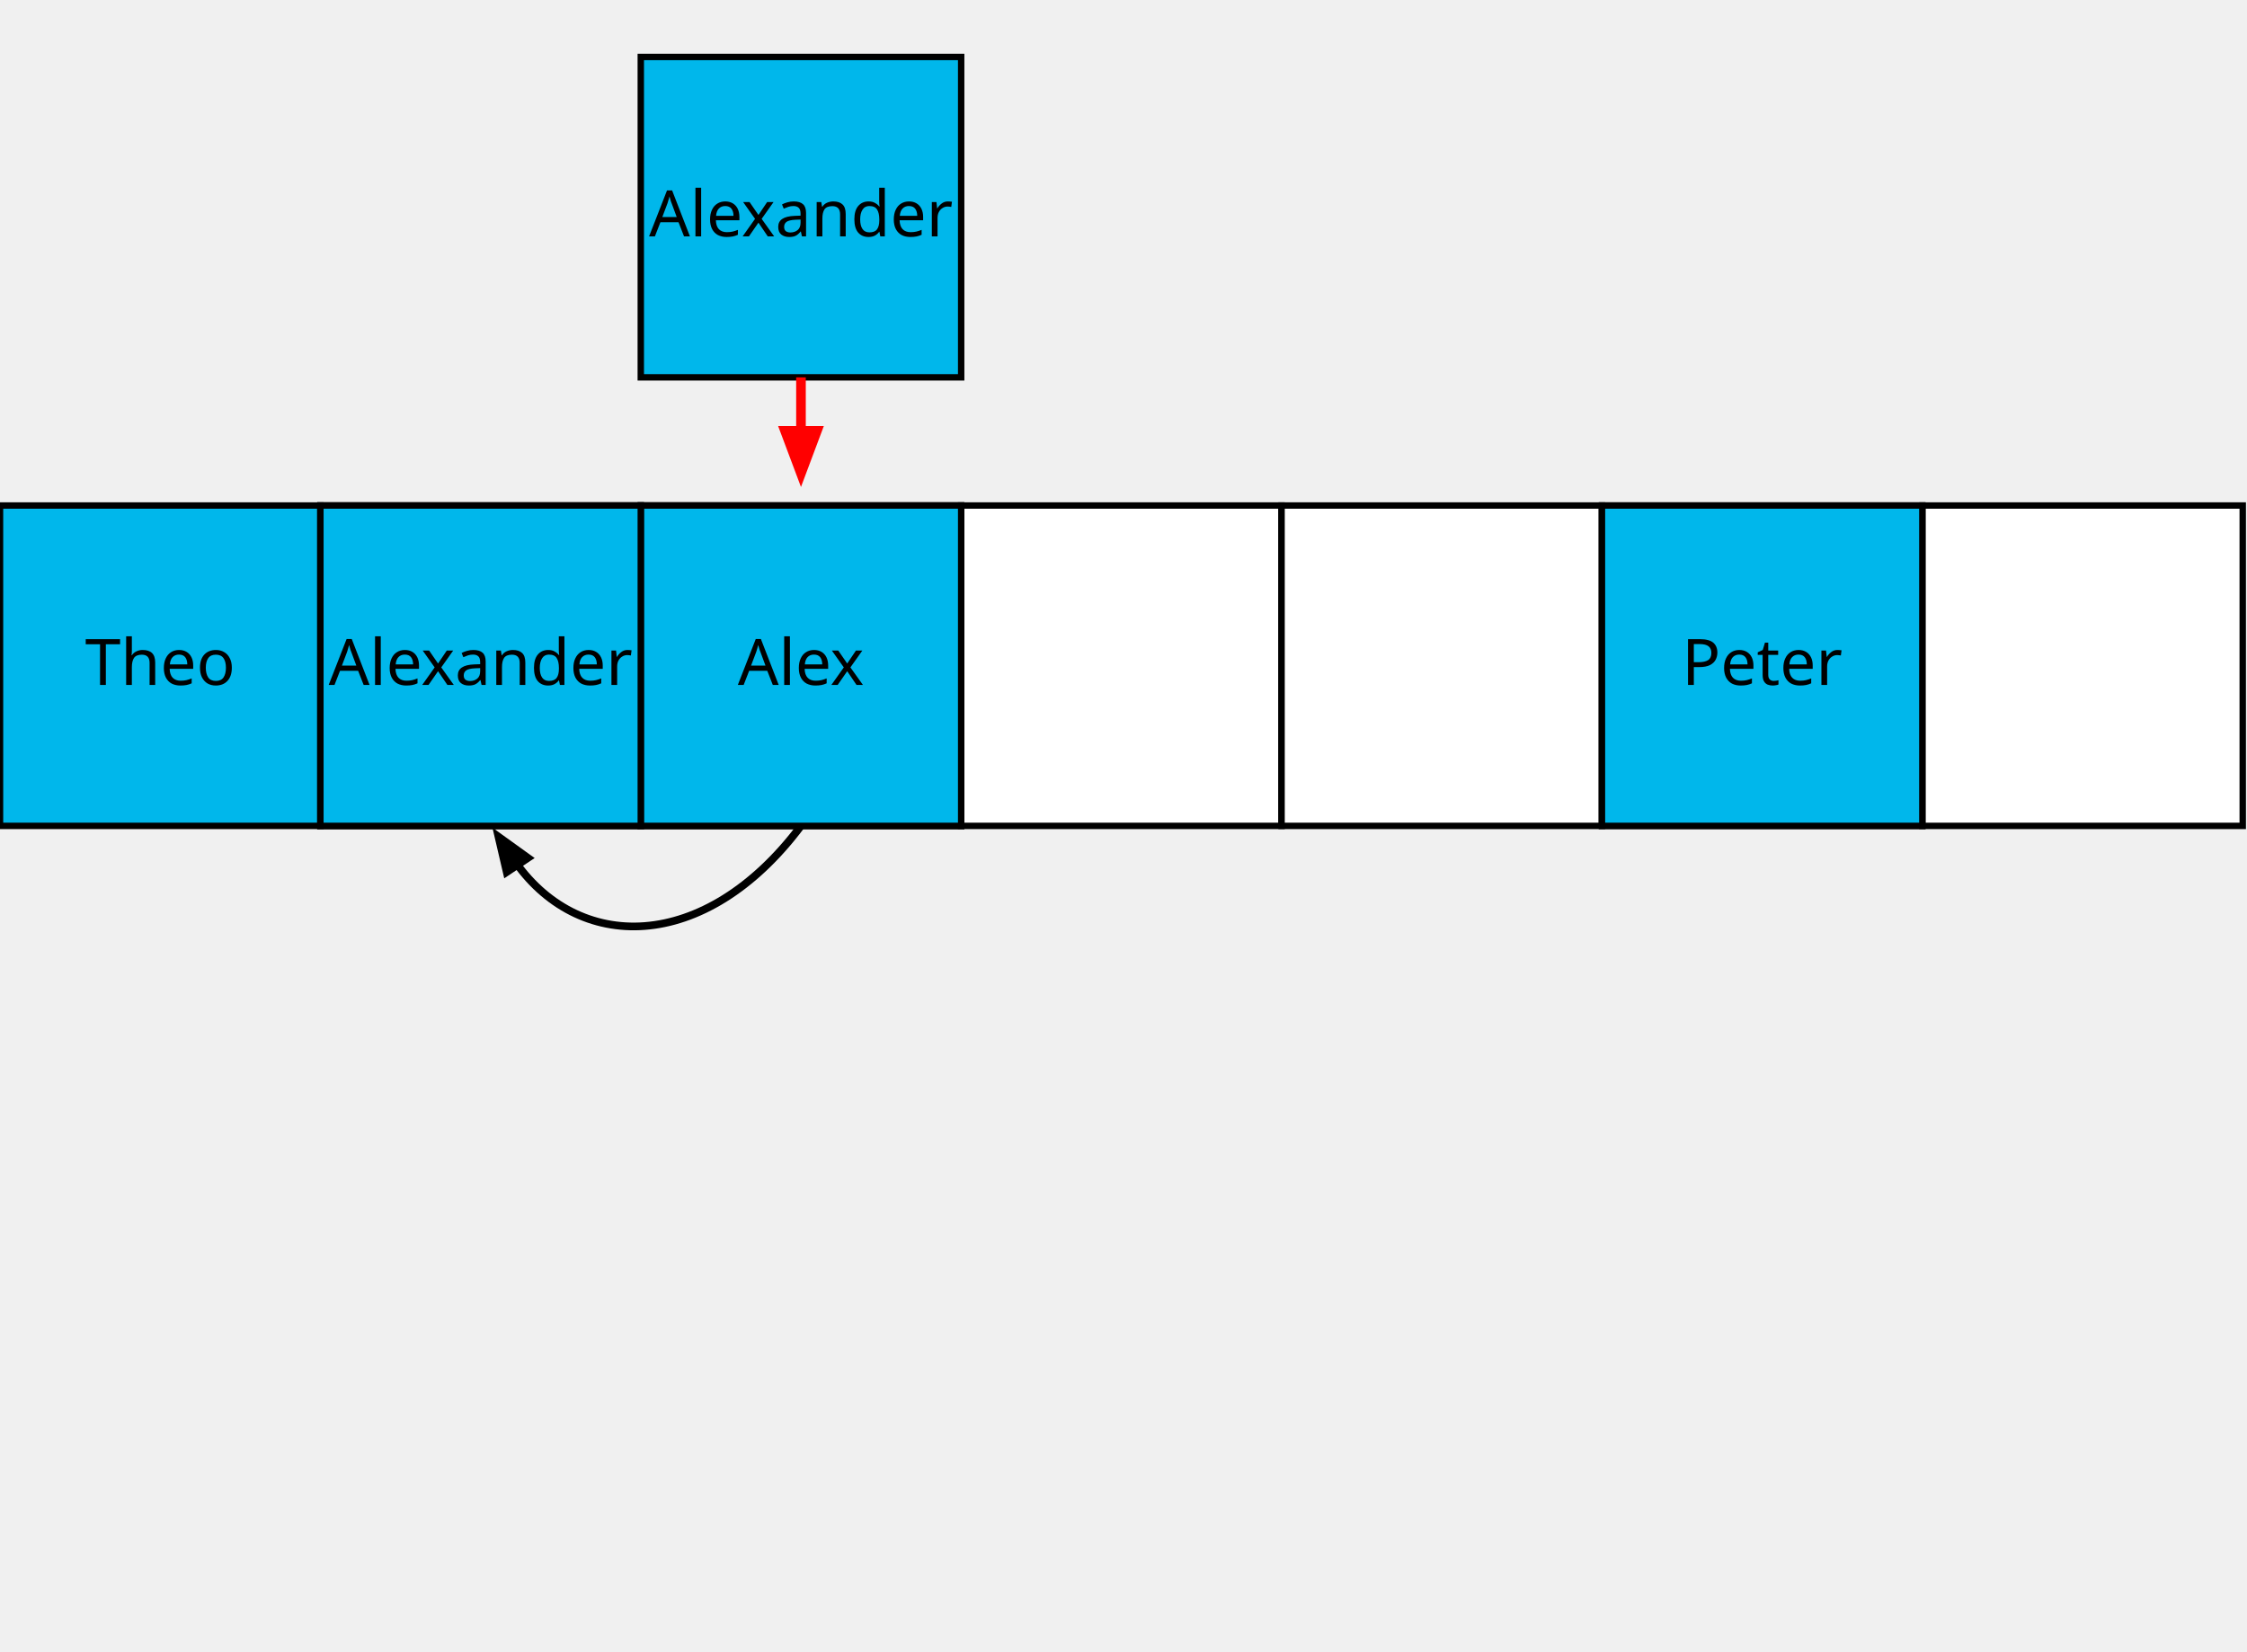
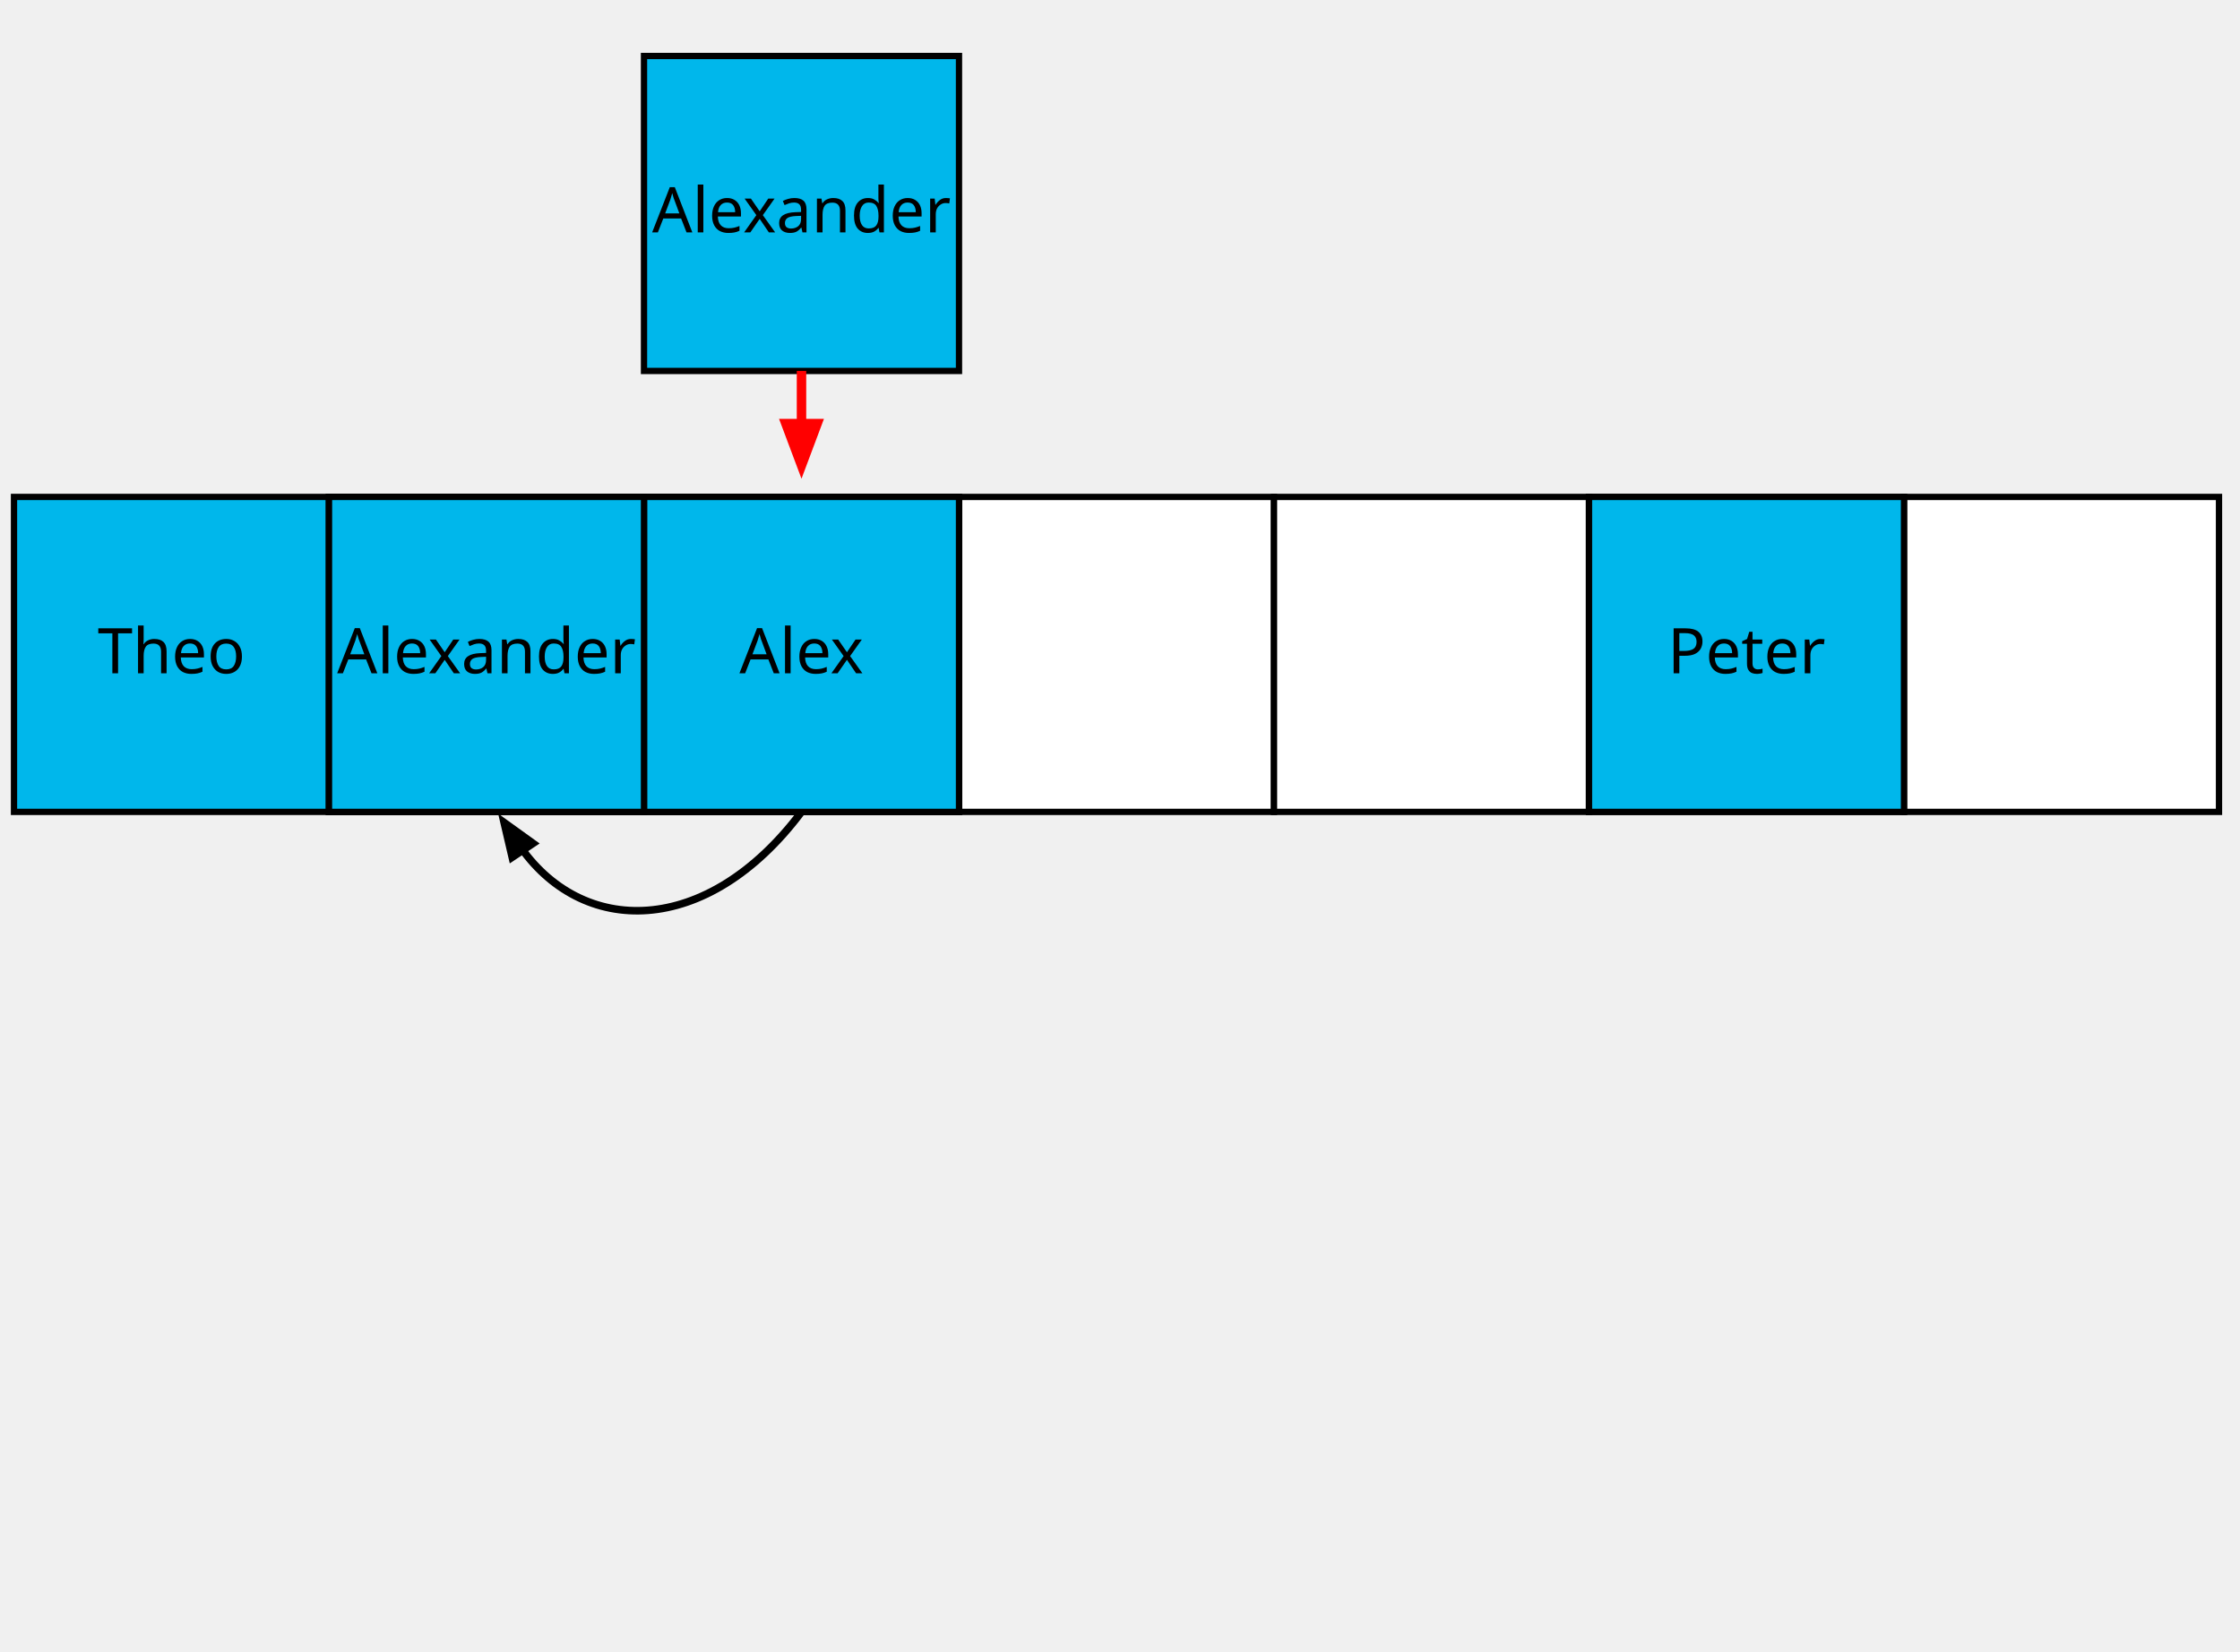
- <svg xmlns="http://www.w3.org/2000/svg" height="580" version="1.1" width="789">
+ <svg xmlns="http://www.w3.org/2000/svg" height="590" version="1.1" width="800">
  <defs>
    <style type="text/css">

rect.arrayKeyItem, rect.arrayValueItem {
  fill:white;
  stroke:black;
  stroke-width:1;
  opacity:1;
}

rect.arrayKeyItem.selected {
    fill:#00B7EB;
}

rect.arrayValueItem.selected {
    fill:#6BF76B;
}

rect.focused {
  stroke-width:3;
}

.code, .codeX {
    font-size:16px;
    fill:#000000;
    font-family:PT Mono;
}

.note {
    font-size:10px;
    fill:#000000;
    font-family:PT Serif;
}

.comment {
    font-size:14px;
    fill:#000000;
    font-family:PT Serif;
}

.bigcomment {
    font-size:18px;
    fill:#000000;
    font-family:PT Serif;
}

.link {
  fill:none;
  stroke:black;
  stroke-width:1.2;
  marker-end:url(#TriangleOutL);
}

.code1, .code2, .code3, .code4 {
   opacity:0.8;
}

.code1 {
  fill:red;
}

.code2 {
  fill:green;
}

.code3 {
  fill:blue;
}

.code4 {
  fill:orange;
}

.header.code1 {
  /*fill:red;*/
  fill: #0F0;
}

.header.code2 {
  /*fill:green;*/
  fill: #0C0;
}

.header.code3 {
  /*fill:blue;*/
  fill: #0A0;
}

.header.code4 {
  /*fill:orange;*/
  fill: #080;
}


rect.unused, rect.used {
  stroke:black;
  stroke-width:1;
  opacity:1;
  fill:#ddd;
}

rect.log {
  stroke:none;
  stroke-width:0;
  opacity:0.5;
  fill:#ddf;
}

path.log {
  fill: none;
  stroke: #88F;
  stroke-width:2;
}

rect.t1 {
    fill:#30FB30;
}

rect.t2 {
    fill:#3030FB;
}

rect.t3 {
    fill:#FB3030;
}

/* */
.link {
  fill:none;
  stroke:black;
  stroke-width:1.2;
  marker-end:url(#TriangleOutL);
}

.linkRed {
  fill:none;
  stroke:red;
  stroke-width:1.5;
  marker-end:url(#TriangleOutR);
}
    </style>
  </defs>
  <marker id="TriangleOutL" orient="auto" refX="0.0" refY="0.0" style="overflow:visible">
    <path d="M 6,0.0 L -2,3.0 L -2,-3.0 L 6,0.0 z " style="fill-rule:evenodd;stroke:#000000;stroke-width:1.0pt;marker-start:none" transform="scale(0.6)" />
  </marker>
  <marker id="TriangleOutR" orient="auto" refX="0.0" refY="0.0" style="overflow:visible">
    <path d="M 6,0.0 L -2,3.0 L -2,-3.0 L 6,0.0 z " style="fill:#ff0000;stroke:#FF0000;stroke-width:1.0pt;marker-start:none" transform="scale(0.6)" />
  </marker>
-   <g transform="translate(0 20) scale(2.25)">
+   <g transform="translate(5 20) scale(2.25)">
    <g transform="translate(0 0)">
      <g transform="translate(100 0)">
        <rect class="arrayKeyItem selected" height="50" width="50" x="0" y="0" />
        <text class="note" text-anchor="middle" x="25" y="28">Alexander</text>
        <path class="linkRed" d="M25,50 25,60" />
      </g>
    </g>
    <g transform="translate(0 70)">
      <rect class="arrayKeyItem" height="50" width="50" x="50" y="0" />
      <rect class="arrayKeyItem" height="50" width="50" x="100" y="0" />
      <rect class="arrayKeyItem" height="50" width="50" x="150" y="0" />
      <rect class="arrayKeyItem" height="50" width="50" x="200" y="0" />
      <rect class="arrayKeyItem" height="50" width="50" x="250" y="0" />
      <rect class="arrayKeyItem" height="50" width="50" x="300" y="0" />
      <g transform="translate(0 0)">
        <rect class="arrayKeyItem selected" height="50" width="50" x="0" y="0" />
        <text class="note" text-anchor="middle" x="25" y="28">Theo</text>
      </g>
      <rect class="arrayKeyItem" height="50" width="50" x="50" y="0" />
      <rect class="arrayKeyItem" height="50" width="50" x="100" y="0" />
      <g transform="translate(250 0)">
        <rect class="arrayKeyItem selected" height="50" width="50" x="0" y="0" />
        <text class="note" text-anchor="middle" x="25" y="28">Peter</text>
      </g>
      <g transform="translate(100 0)">
        <rect class="arrayKeyItem selected" height="50" width="50" x="0" y="0" />
        <text class="note" text-anchor="middle" x="25" y="28">Alex</text>
        <path class="link" d="M25,50 C 10,70 -10,70 -20,55" />
      </g>
      <g transform="translate(50 0)">
        <rect class="arrayKeyItem selected" height="50" width="50" x="0" y="0" />
        <text class="note" text-anchor="middle" x="25" y="28">Alexander</text>
      </g>
    </g>
  </g>
</svg>
